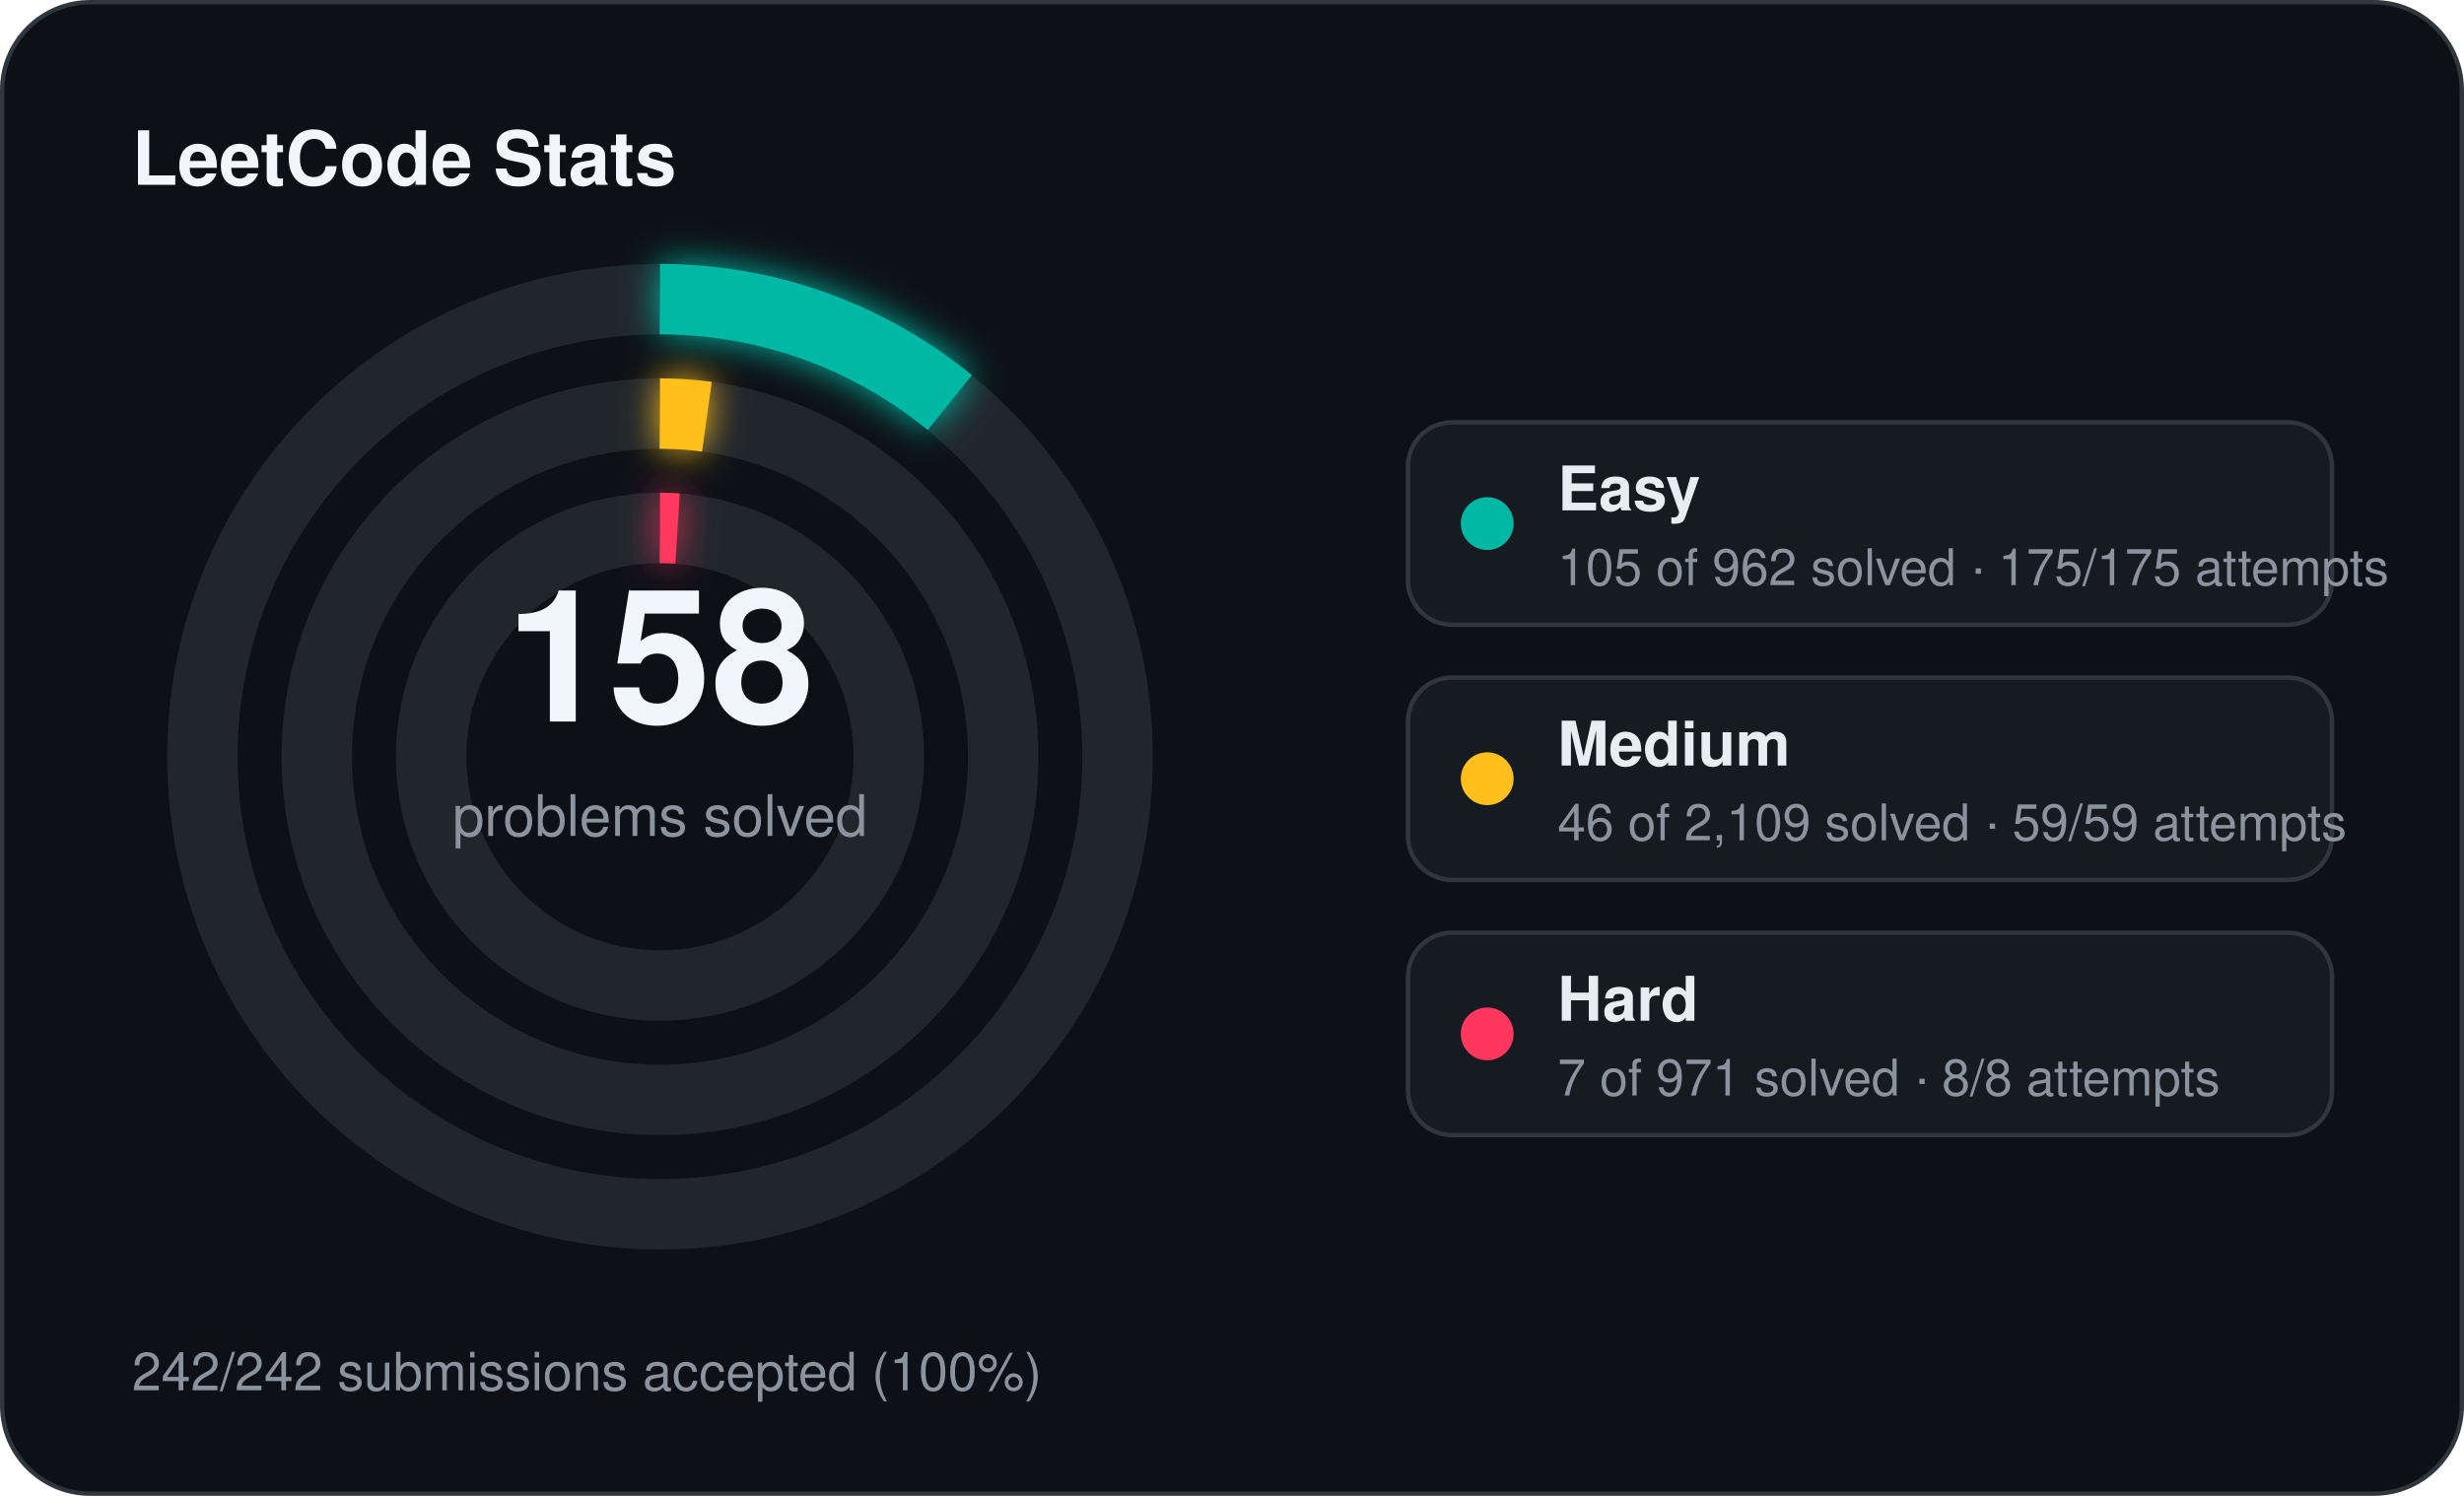
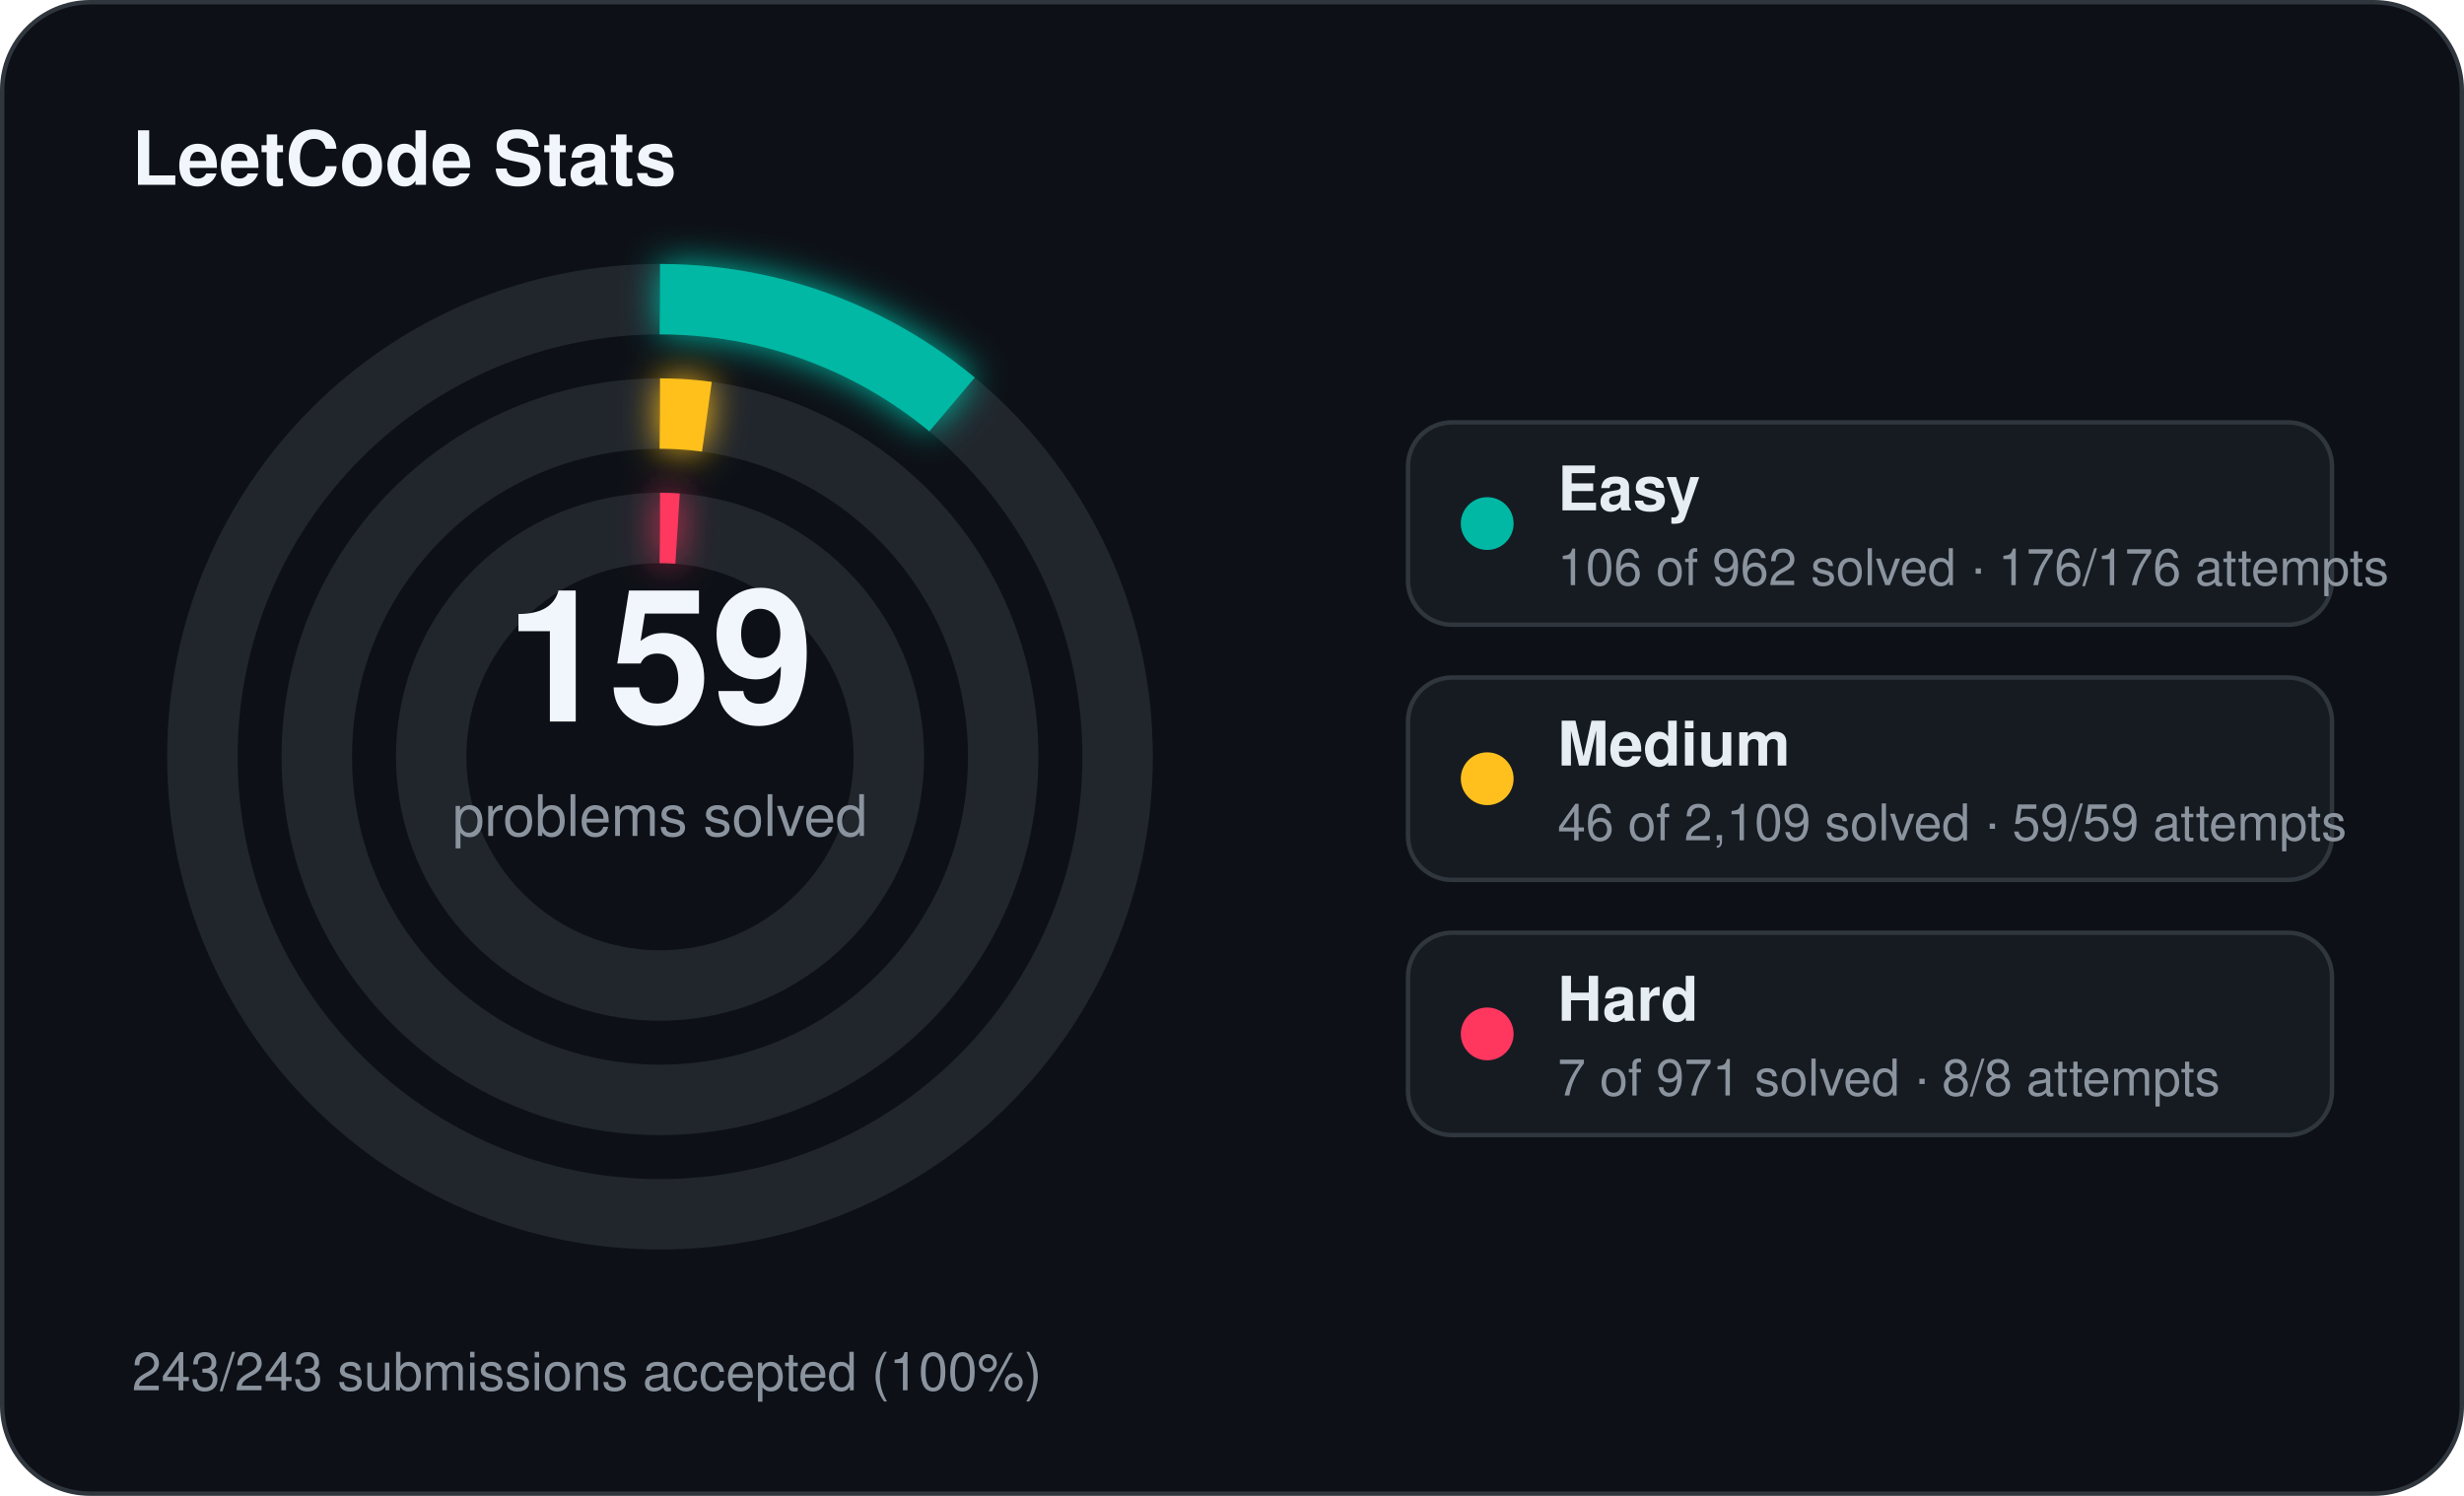
<svg xmlns="http://www.w3.org/2000/svg" width="560" height="340" viewBox="0 0 560 340">
  <defs>
    <filter id="stats-glow" x="-60%" y="-60%" width="220%" height="220%">
      <feGaussianBlur stdDeviation="4" result="blur" />
      <feMerge>
        <feMergeNode in="blur" />
        <feMergeNode in="SourceGraphic" />
      </feMerge>
    </filter>
  </defs>
  <rect x="0.5" y="0.5" width="559" height="339" rx="20" fill="#0d1117" stroke="#30363d" stroke-width="1" />
  <text x="30" y="42" fill="#f0f6fc" font-family="Segoe UI, Helvetica, Arial, sans-serif" font-size="17" font-weight="700">LeetCode Stats</text>
  <circle cx="150" cy="172" r="104" fill="none" stroke="#21262d" stroke-width="16" />
-   <circle cx="150" cy="172" r="104" fill="none" stroke="#00b8a3" stroke-width="16" stroke-linecap="butt" stroke-dasharray="71.32 653.45" transform="rotate(-90 150 172)" filter="url(#stats-glow)" />
+   <circle cx="150" cy="172" r="104" fill="none" stroke="#00b8a3" stroke-width="16" stroke-linecap="butt" stroke-dasharray="72.00 653.45" transform="rotate(-90 150 172)" filter="url(#stats-glow)" />
  <circle cx="150" cy="172" r="78" fill="none" stroke="#21262d" stroke-width="16" />
  <circle cx="150" cy="172" r="78" fill="none" stroke="#ffc01e" stroke-width="16" stroke-linecap="butt" stroke-dasharray="10.69 490.09" transform="rotate(-90 150 172)" filter="url(#stats-glow)" />
  <circle cx="150" cy="172" r="52" fill="none" stroke="#21262d" stroke-width="16" />
  <circle cx="150" cy="172" r="52" fill="none" stroke="#ff375f" stroke-width="16" stroke-linecap="butt" stroke-dasharray="4.00 326.73" transform="rotate(-90 150 172)" filter="url(#stats-glow)" />
-   <text x="150" y="164" text-anchor="middle" fill="#f0f6fc" font-family="Segoe UI, Helvetica, Arial, sans-serif" font-size="42" font-weight="700">158</text>
+   <text x="150" y="164" text-anchor="middle" fill="#f0f6fc" font-family="Segoe UI, Helvetica, Arial, sans-serif" font-size="42" font-weight="700">159</text>
  <text x="150" y="190" text-anchor="middle" fill="#8b949e" font-family="Segoe UI, Helvetica, Arial, sans-serif" font-size="13">problems solved</text>
  <rect x="320" y="96" width="210" height="46" rx="10" fill="#161b22" stroke="#30363d" stroke-width="1" />
  <circle cx="338" cy="119" r="6" fill="#00b8a3" />
  <text x="354" y="116" fill="#e6edf3" font-family="Segoe UI, Helvetica, Arial, sans-serif" font-size="14" font-weight="600">Easy</text>
-   <text x="354" y="133" fill="#8b949e" font-family="Segoe UI, Helvetica, Arial, sans-serif" font-size="11.5">105 of 962 solved · 175/175 attempts</text>
+   <text x="354" y="133" fill="#8b949e" font-family="Segoe UI, Helvetica, Arial, sans-serif" font-size="11.5">106 of 962 solved · 176/176 attempts</text>
  <rect x="320" y="154" width="210" height="46" rx="10" fill="#161b22" stroke="#30363d" stroke-width="1" />
  <circle cx="338" cy="177" r="6" fill="#ffc01e" />
  <text x="354" y="174" fill="#e6edf3" font-family="Segoe UI, Helvetica, Arial, sans-serif" font-size="14" font-weight="600">Medium</text>
  <text x="354" y="191" fill="#8b949e" font-family="Segoe UI, Helvetica, Arial, sans-serif" font-size="11.5">46 of 2,109 solved · 59/59 attempts</text>
  <rect x="320" y="212" width="210" height="46" rx="10" fill="#161b22" stroke="#30363d" stroke-width="1" />
  <circle cx="338" cy="235" r="6" fill="#ff375f" />
  <text x="354" y="232" fill="#e6edf3" font-family="Segoe UI, Helvetica, Arial, sans-serif" font-size="14" font-weight="600">Hard</text>
  <text x="354" y="249" fill="#8b949e" font-family="Segoe UI, Helvetica, Arial, sans-serif" font-size="11.5">7 of 971 solved · 8/8 attempts</text>
-   <text x="30" y="316" fill="#8b949e" font-family="Segoe UI, Helvetica, Arial, sans-serif" font-size="12">242/242 submissions accepted (100%)</text>
+   <text x="30" y="316" fill="#8b949e" font-family="Segoe UI, Helvetica, Arial, sans-serif" font-size="12">243/243 submissions accepted (100%)</text>
</svg>
